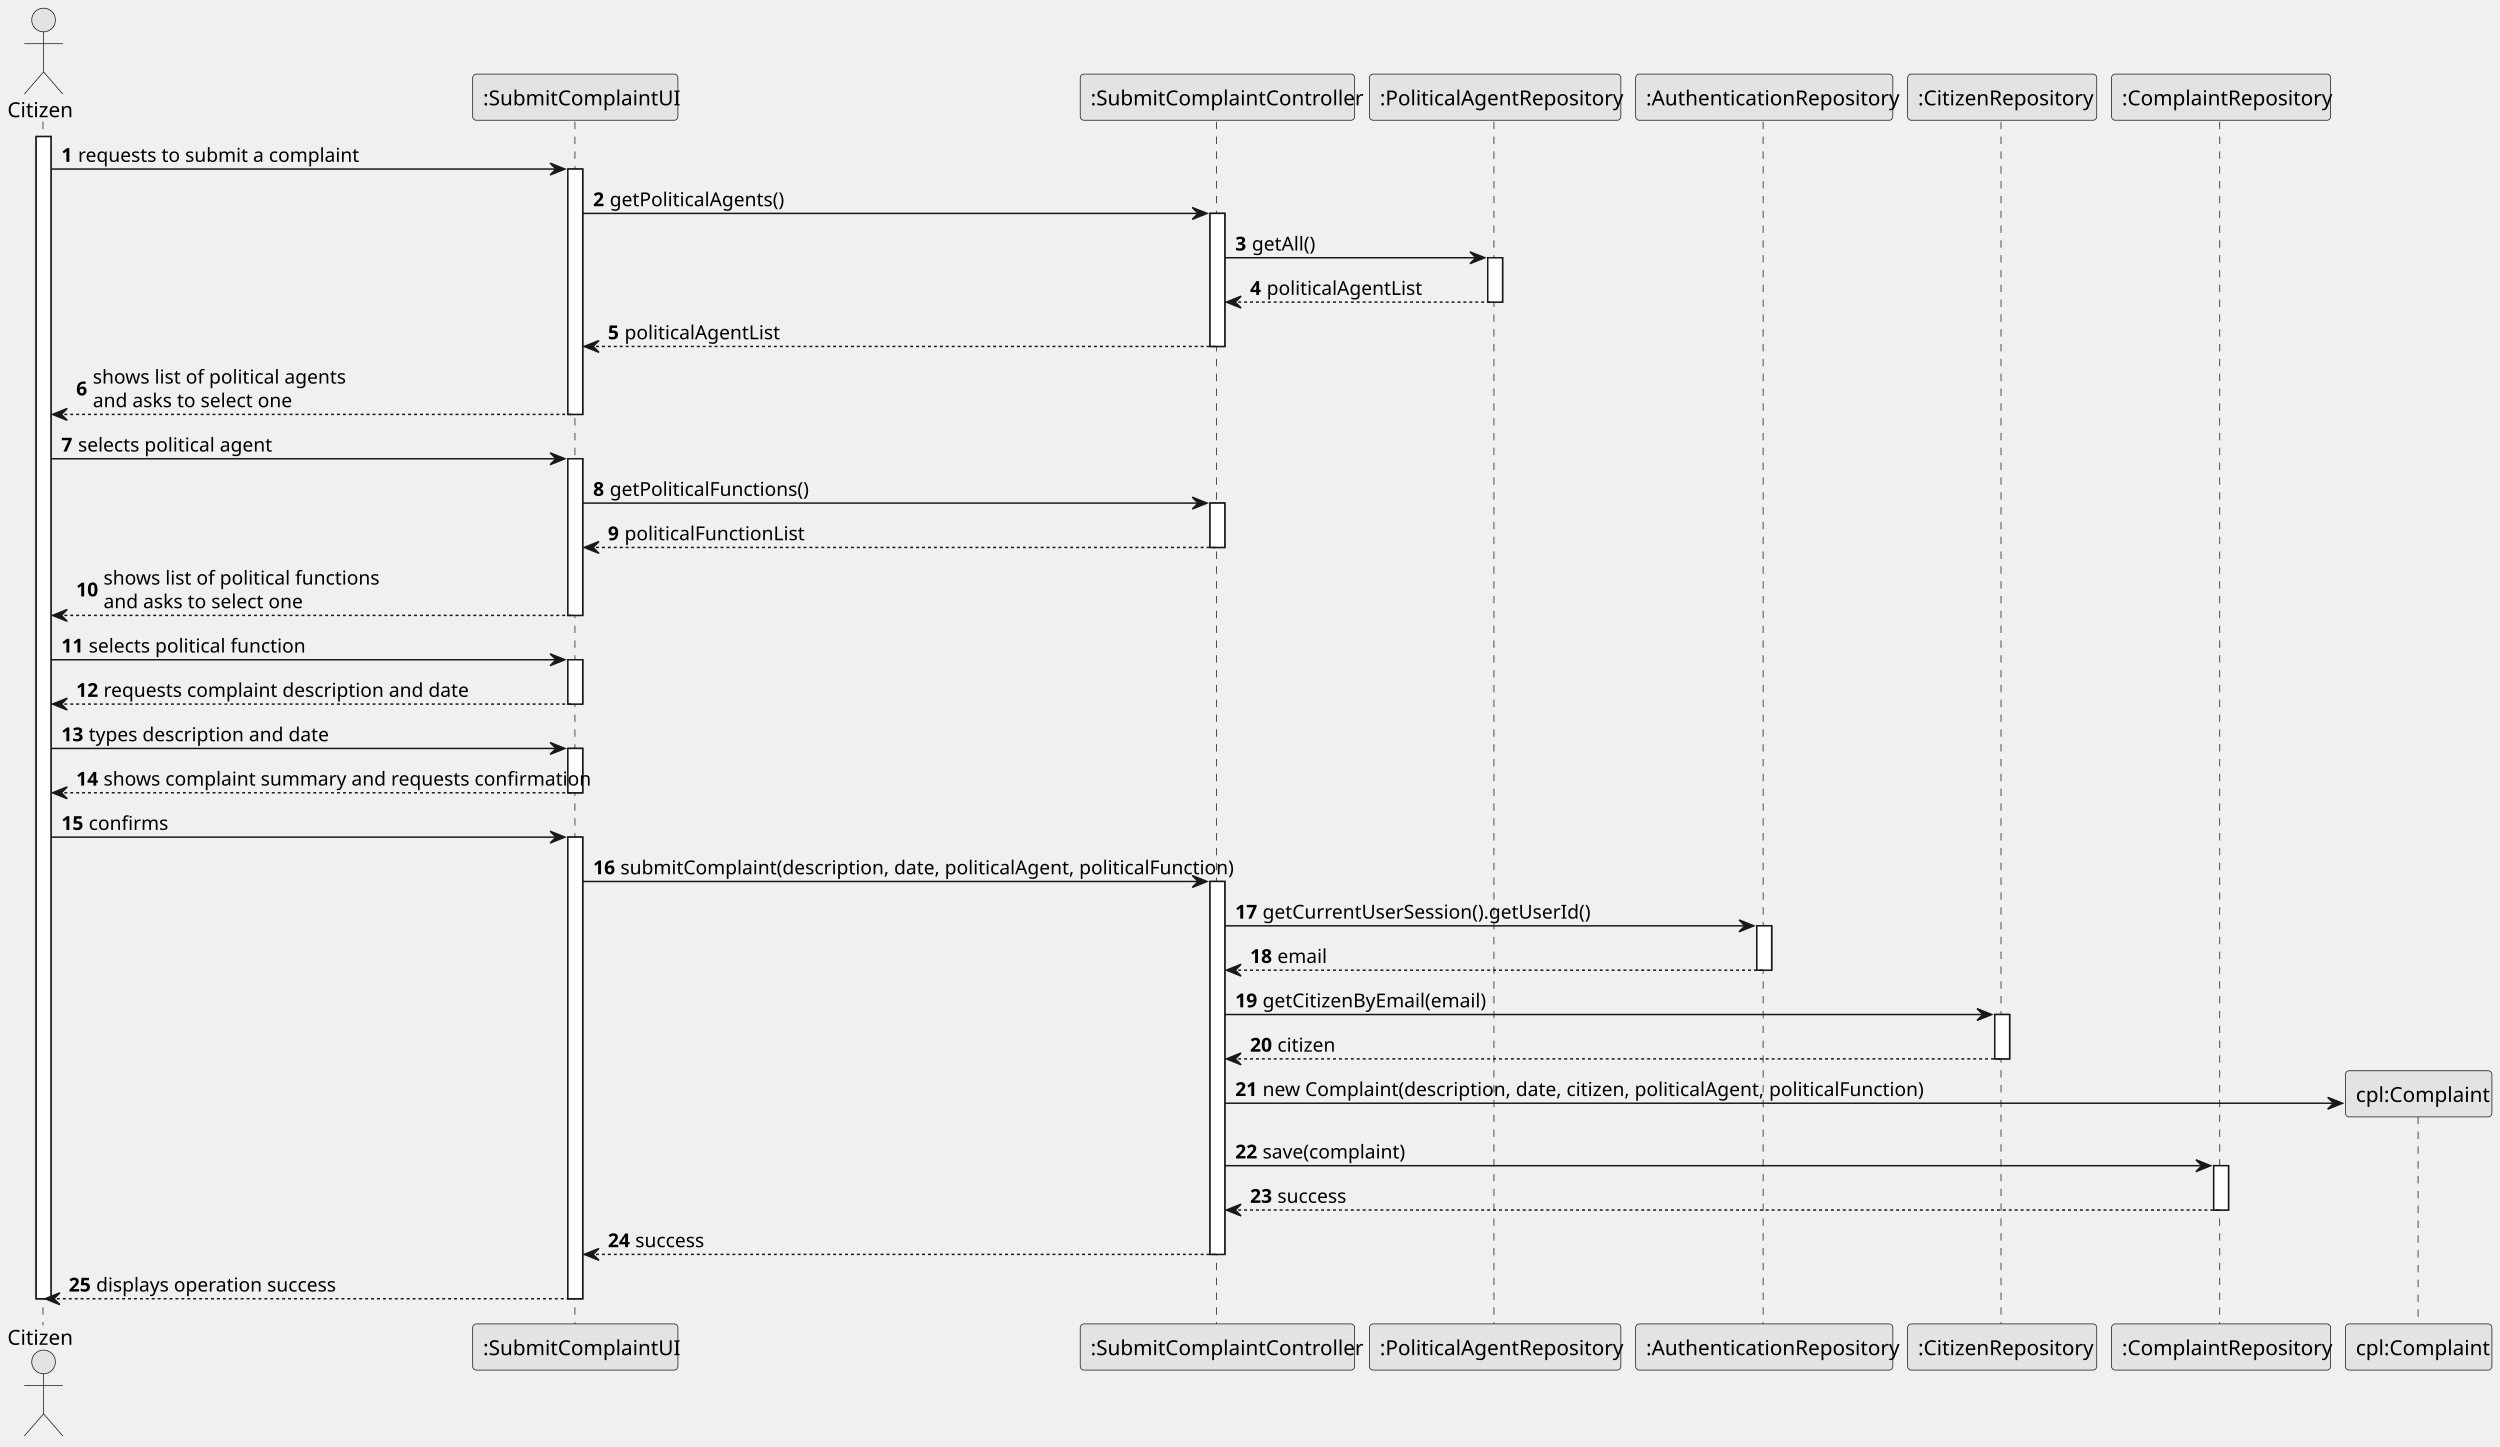
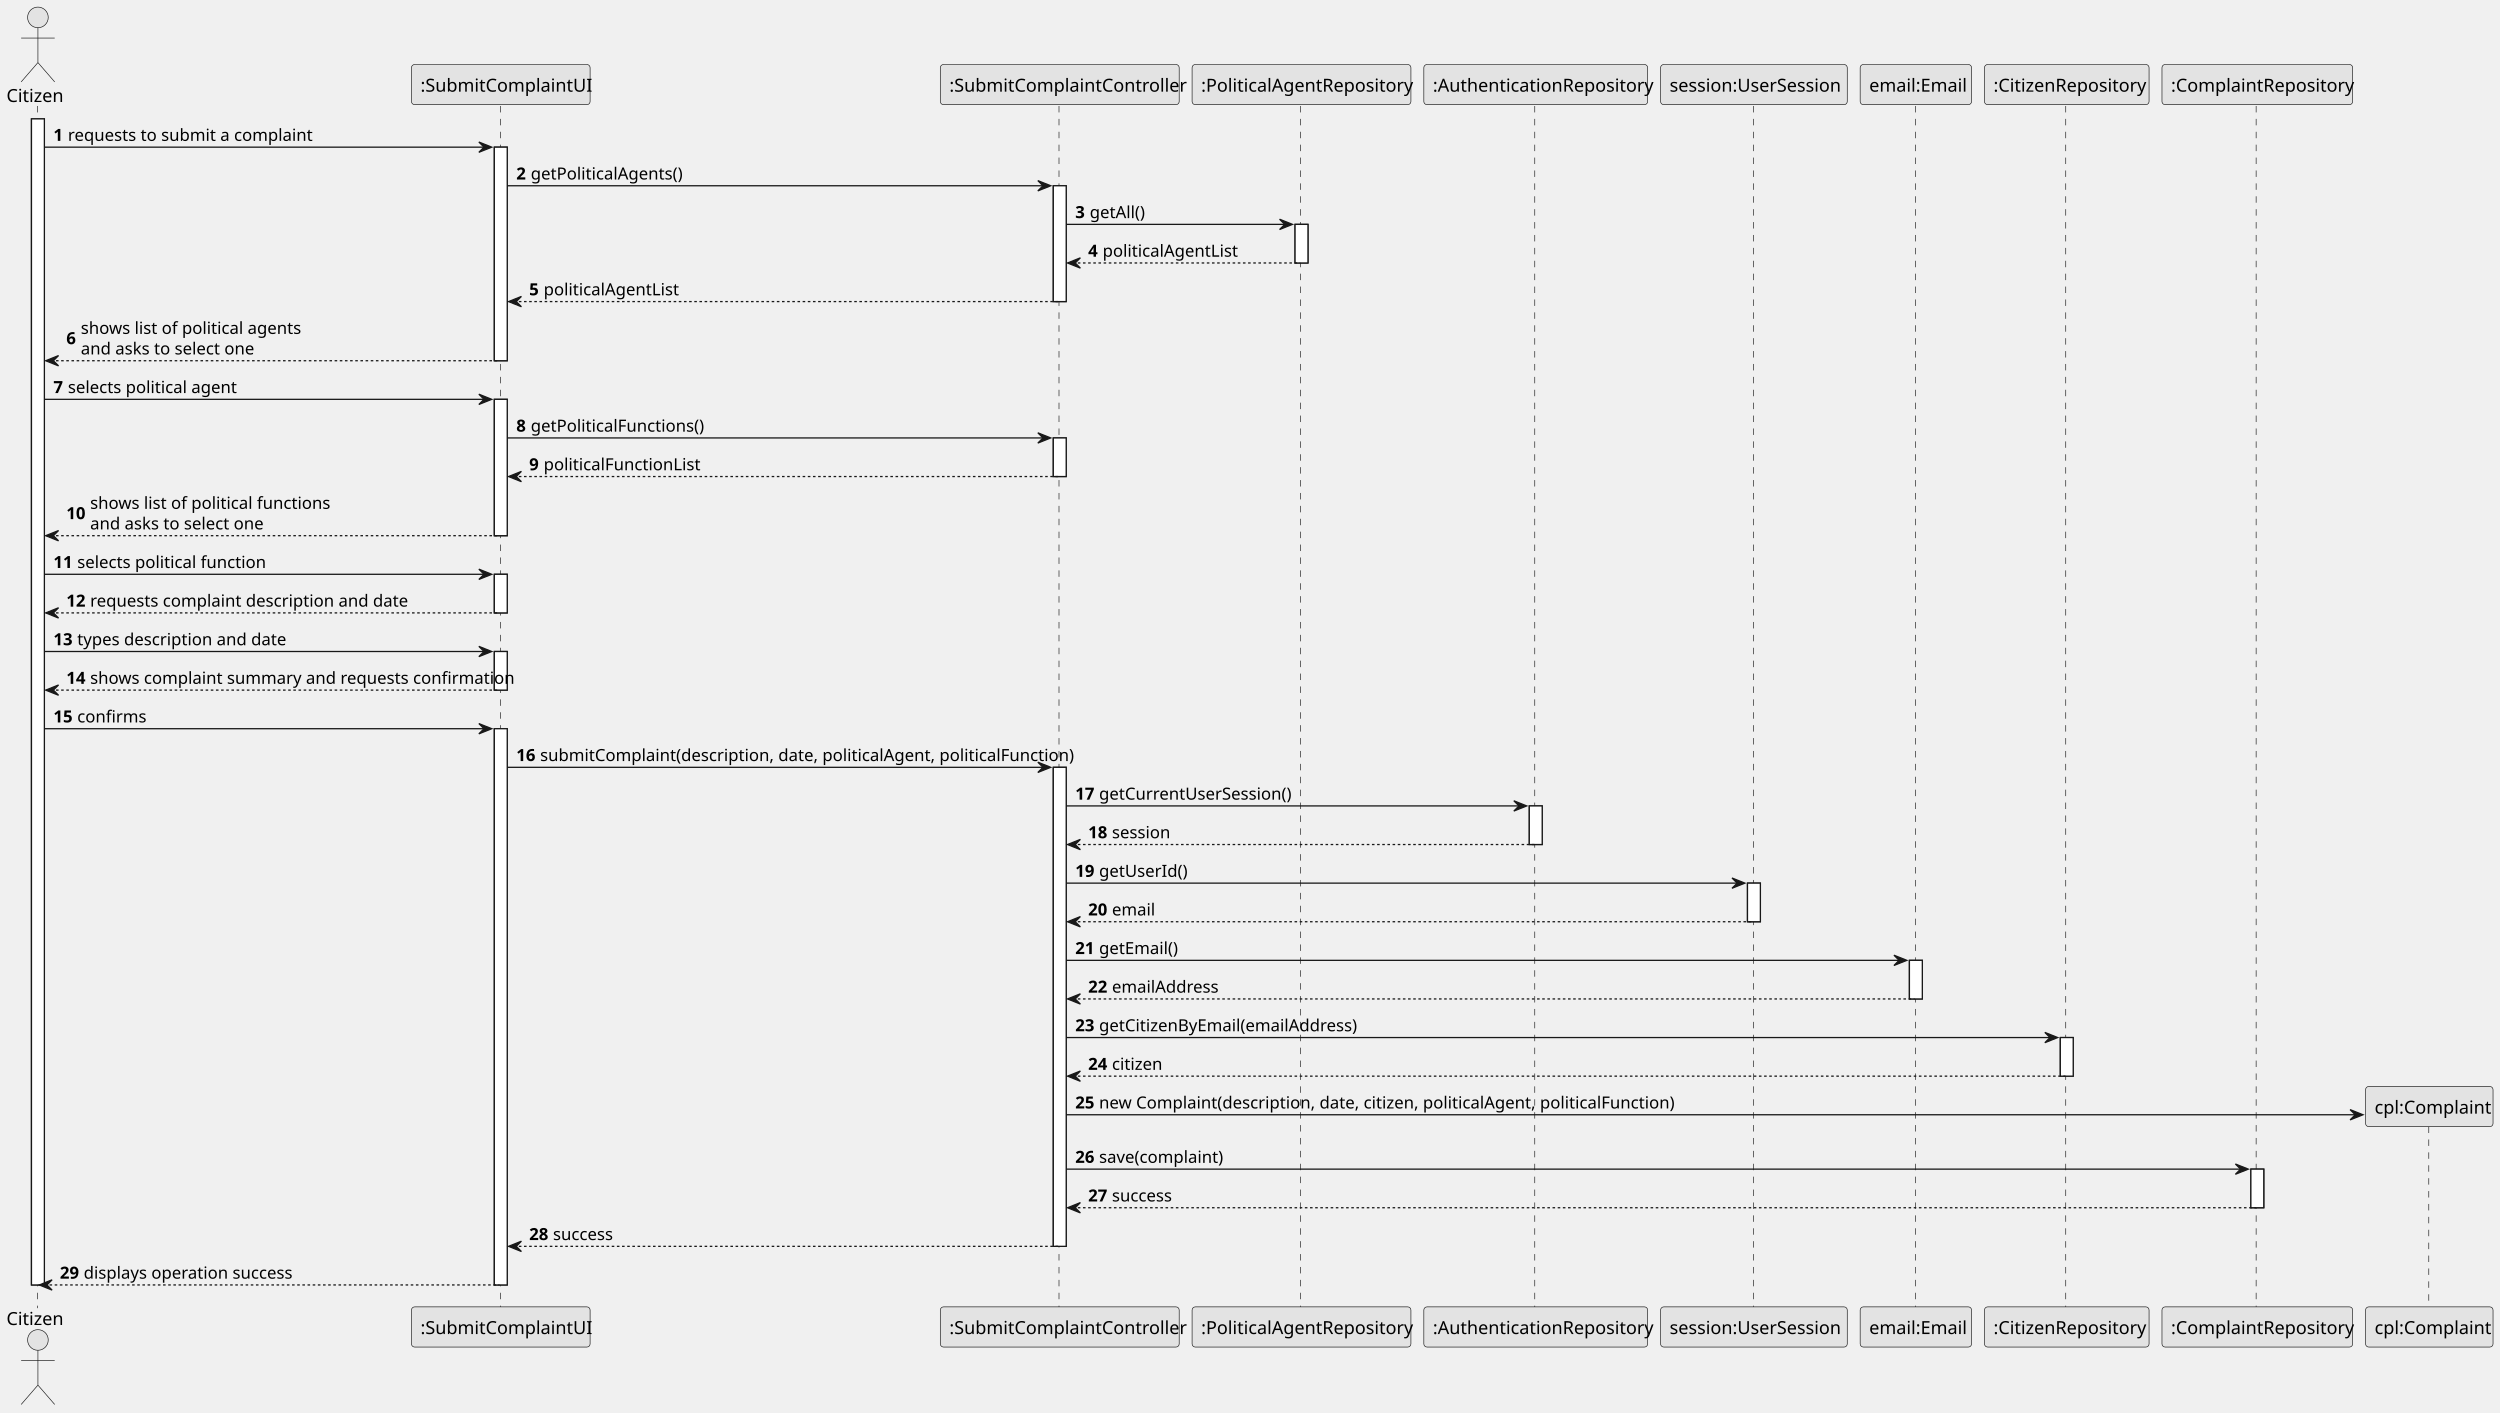
- <svg xmlns="http://www.w3.org/2000/svg" contentStyleType="text/css" data-diagram-type="SEQUENCE" height="976px" preserveAspectRatio="none" style="width:1687px;height:976px;background:#FFFFFF;" version="1.1" viewBox="0 0 1687 976" width="1687px" zoomAndPan="magnify">
+ <svg xmlns="http://www.w3.org/2000/svg" contentStyleType="text/css" data-diagram-type="SEQUENCE" height="1095px" preserveAspectRatio="none" style="width:1938px;height:1095px;background:#FFFFFF;" version="1.1" viewBox="0 0 1938 1095" width="1938px" zoomAndPan="magnify">
  <defs />
  <g>
    <g>
-       <rect fill="#FFFFFF" height="784.234" style="stroke:#181818;stroke-width:1;" width="10" x="24.396" y="92.151" />
+       <rect fill="#FFFFFF" height="903.939" style="stroke:#181818;stroke-width:1;" width="10" x="24.396" y="92.151" />
    </g>
    <g>
      <rect fill="#FFFFFF" height="165.558" style="stroke:#181818;stroke-width:1;" width="10" x="383.207" y="114.078" />
    </g>
    <g>
      <rect fill="#FFFFFF" height="105.705" style="stroke:#181818;stroke-width:1;" width="10" x="383.207" y="309.562" />
    </g>
    <g>
      <rect fill="#FFFFFF" height="29.926" style="stroke:#181818;stroke-width:1;" width="10" x="383.207" y="445.193" />
    </g>
    <g>
      <rect fill="#FFFFFF" height="29.926" style="stroke:#181818;stroke-width:1;" width="10" x="383.207" y="505.045" />
    </g>
    <g>
-       <rect fill="#FFFFFF" height="311.488" style="stroke:#181818;stroke-width:1;" width="10" x="383.207" y="564.898" />
+       <rect fill="#FFFFFF" height="431.193" style="stroke:#181818;stroke-width:1;" width="10" x="383.207" y="564.898" />
    </g>
    <g>
      <rect fill="#FFFFFF" height="89.779" style="stroke:#181818;stroke-width:1;" width="10" x="816.522" y="144.004" />
    </g>
    <g>
      <rect fill="#FFFFFF" height="29.926" style="stroke:#181818;stroke-width:1;" width="10" x="816.522" y="339.488" />
    </g>
    <g>
-       <rect fill="#FFFFFF" height="251.635" style="stroke:#181818;stroke-width:1;" width="10" x="816.522" y="594.824" />
+       <rect fill="#FFFFFF" height="371.34" style="stroke:#181818;stroke-width:1;" width="10" x="816.522" y="594.824" />
    </g>
    <g>
      <rect fill="#FFFFFF" height="29.926" style="stroke:#181818;stroke-width:1;" width="10" x="1003.928" y="173.93" />
    </g>
    <g>
      <rect fill="#FFFFFF" height="29.926" style="stroke:#181818;stroke-width:1;" width="10" x="1185.514" y="624.75" />
    </g>
    <g>
-       <rect fill="#FFFFFF" height="29.926" style="stroke:#181818;stroke-width:1;" width="10" x="1346.082" y="684.603" />
-     </g>
-     <g>
-       <rect fill="#FFFFFF" height="29.926" style="stroke:#181818;stroke-width:1;" width="10" x="1493.799" y="786.607" />
+       <rect fill="#FFFFFF" height="29.926" style="stroke:#181818;stroke-width:1;" width="10" x="1354.644" y="684.603" />
+     </g>
+     <g>
+       <rect fill="#FFFFFF" height="29.926" style="stroke:#181818;stroke-width:1;" width="10" x="1480.182" y="744.456" />
+     </g>
+     <g>
+       <rect fill="#FFFFFF" height="29.926" style="stroke:#181818;stroke-width:1;" width="10" x="1597.157" y="804.308" />
+     </g>
+     <g>
+       <rect fill="#FFFFFF" height="29.926" style="stroke:#181818;stroke-width:1;" width="10" x="1744.874" y="906.312" />
    </g>
    <g class="participant-lifeline" data-entity-uid="part1" data-qualified-name="C" id="part1-lifeline">
      <g>
-         <rect fill="#000000" fill-opacity="0" height="812.234" width="8" x="25.396" y="82.151" />
-         <line style="stroke:#181818;stroke-width:0.5;stroke-dasharray:5,5;" x1="29" x2="29" y1="82.151" y2="894.386" />
+         <rect fill="#000000" fill-opacity="0" height="931.939" width="8" x="25.396" y="82.151" />
+         <line style="stroke:#181818;stroke-width:0.5;stroke-dasharray:5,5;" x1="29" x2="29" y1="82.151" y2="1014.091" />
      </g>
    </g>
    <g class="participant-lifeline" data-entity-uid="part2" data-qualified-name="UI" id="part2-lifeline">
      <g>
-         <rect fill="#000000" fill-opacity="0" height="812.234" width="8" x="384.207" y="82.151" />
-         <line style="stroke:#181818;stroke-width:0.5;stroke-dasharray:5,5;" x1="387.962" x2="387.962" y1="82.151" y2="894.386" />
+         <rect fill="#000000" fill-opacity="0" height="931.939" width="8" x="384.207" y="82.151" />
+         <line style="stroke:#181818;stroke-width:0.5;stroke-dasharray:5,5;" x1="387.962" x2="387.962" y1="82.151" y2="1014.091" />
      </g>
    </g>
    <g class="participant-lifeline" data-entity-uid="part3" data-qualified-name="CTRL" id="part3-lifeline">
      <g>
-         <rect fill="#000000" fill-opacity="0" height="812.234" width="8" x="817.522" y="82.151" />
-         <line style="stroke:#181818;stroke-width:0.5;stroke-dasharray:5,5;" x1="820.933" x2="820.933" y1="82.151" y2="894.386" />
+         <rect fill="#000000" fill-opacity="0" height="931.939" width="8" x="817.522" y="82.151" />
+         <line style="stroke:#181818;stroke-width:0.5;stroke-dasharray:5,5;" x1="820.933" x2="820.933" y1="82.151" y2="1014.091" />
      </g>
    </g>
    <g class="participant-lifeline" data-entity-uid="part4" data-qualified-name="PAR" id="part4-lifeline">
      <g>
-         <rect fill="#000000" fill-opacity="0" height="812.234" width="8" x="1004.928" y="82.151" />
-         <line style="stroke:#181818;stroke-width:0.5;stroke-dasharray:5,5;" x1="1008.111" x2="1008.111" y1="82.151" y2="894.386" />
+         <rect fill="#000000" fill-opacity="0" height="931.939" width="8" x="1004.928" y="82.151" />
+         <line style="stroke:#181818;stroke-width:0.5;stroke-dasharray:5,5;" x1="1008.111" x2="1008.111" y1="82.151" y2="1014.091" />
      </g>
    </g>
    <g class="participant-lifeline" data-entity-uid="part5" data-qualified-name="AR" id="part5-lifeline">
      <g>
-         <rect fill="#000000" fill-opacity="0" height="812.234" width="8" x="1186.514" y="82.151" />
-         <line style="stroke:#181818;stroke-width:0.5;stroke-dasharray:5,5;" x1="1189.745" x2="1189.745" y1="82.151" y2="894.386" />
-       </g>
-     </g>
-     <g class="participant-lifeline" data-entity-uid="part6" data-qualified-name="CitR" id="part6-lifeline">
-       <g>
-         <rect fill="#000000" fill-opacity="0" height="812.234" width="8" x="1347.082" y="82.151" />
-         <line style="stroke:#181818;stroke-width:0.5;stroke-dasharray:5,5;" x1="1350.282" x2="1350.282" y1="82.151" y2="894.386" />
-       </g>
-     </g>
-     <g class="participant-lifeline" data-entity-uid="part7" data-qualified-name="CR" id="part7-lifeline">
-       <g>
-         <rect fill="#000000" fill-opacity="0" height="812.234" width="8" x="1494.799" y="82.151" />
-         <line style="stroke:#181818;stroke-width:0.5;stroke-dasharray:5,5;" x1="1497.882" x2="1497.882" y1="82.151" y2="894.386" />
-       </g>
-     </g>
-     <g class="participant-lifeline" data-entity-uid="part8" data-qualified-name="CPL" id="part8-lifeline">
-       <g>
-         <rect fill="#000000" fill-opacity="0" height="140.781" width="8" x="1628.123" y="753.605" />
-         <line style="stroke:#181818;stroke-width:0.5;stroke-dasharray:5,5;" x1="1631.716" x2="1631.716" y1="753.605" y2="894.386" />
+         <rect fill="#000000" fill-opacity="0" height="931.939" width="8" x="1186.514" y="82.151" />
+         <line style="stroke:#181818;stroke-width:0.5;stroke-dasharray:5,5;" x1="1189.745" x2="1189.745" y1="82.151" y2="1014.091" />
+       </g>
+     </g>
+     <g class="participant-lifeline" data-entity-uid="part6" data-qualified-name="SESS" id="part6-lifeline">
+       <g>
+         <rect fill="#000000" fill-opacity="0" height="931.939" width="8" x="1355.644" y="82.151" />
+         <line style="stroke:#181818;stroke-width:0.5;stroke-dasharray:5,5;" x1="1359.282" x2="1359.282" y1="82.151" y2="1014.091" />
+       </g>
+     </g>
+     <g class="participant-lifeline" data-entity-uid="part7" data-qualified-name="EML" id="part7-lifeline">
+       <g>
+         <rect fill="#000000" fill-opacity="0" height="931.939" width="8" x="1481.182" y="82.151" />
+         <line style="stroke:#181818;stroke-width:0.5;stroke-dasharray:5,5;" x1="1485.006" x2="1485.006" y1="82.151" y2="1014.091" />
+       </g>
+     </g>
+     <g class="participant-lifeline" data-entity-uid="part8" data-qualified-name="CitR" id="part8-lifeline">
+       <g>
+         <rect fill="#000000" fill-opacity="0" height="931.939" width="8" x="1598.157" y="82.151" />
+         <line style="stroke:#181818;stroke-width:0.5;stroke-dasharray:5,5;" x1="1601.357" x2="1601.357" y1="82.151" y2="1014.091" />
+       </g>
+     </g>
+     <g class="participant-lifeline" data-entity-uid="part9" data-qualified-name="CR" id="part9-lifeline">
+       <g>
+         <rect fill="#000000" fill-opacity="0" height="931.939" width="8" x="1745.874" y="82.151" />
+         <line style="stroke:#181818;stroke-width:0.5;stroke-dasharray:5,5;" x1="1748.957" x2="1748.957" y1="82.151" y2="1014.091" />
+       </g>
+     </g>
+     <g class="participant-lifeline" data-entity-uid="part10" data-qualified-name="CPL" id="part10-lifeline">
+       <g>
+         <rect fill="#000000" fill-opacity="0" height="140.781" width="8" x="1879.198" y="873.31" />
+         <line style="stroke:#181818;stroke-width:0.5;stroke-dasharray:5,5;" x1="1882.791" x2="1882.791" y1="873.31" y2="1014.091" />
      </g>
    </g>
    <g class="participant participant-head" data-entity-uid="part1" data-qualified-name="C" id="part1-head">
      <text fill="#000000" font-family="sans-serif" font-size="14" lengthAdjust="spacing" textLength="42.793" x="5" y="79.075">Citizen</text>
      <ellipse cx="29.396" cy="13.5" fill="#E3E3E3" rx="8" ry="8" style="stroke:#181818;stroke-width:0.5;" />
      <path d="M29.396,21.5 L29.396,48.5 M16.396,29.5 L42.397,29.5 M29.396,48.5 L16.396,63.5 M29.396,48.5 L42.397,63.5" fill="none" style="stroke:#181818;stroke-width:0.5;" />
    </g>
    <g class="participant participant-tail" data-entity-uid="part1" data-qualified-name="C" id="part1-tail">
-       <text fill="#000000" font-family="sans-serif" font-size="14" lengthAdjust="spacing" textLength="42.793" x="5" y="907.461">Citizen</text>
-       <ellipse cx="29.396" cy="919.037" fill="#E3E3E3" rx="8" ry="8" style="stroke:#181818;stroke-width:0.5;" />
-       <path d="M29.396,927.037 L29.396,954.037 M16.396,935.037 L42.397,935.037 M29.396,954.037 L16.396,969.037 M29.396,954.037 L42.397,969.037" fill="none" style="stroke:#181818;stroke-width:0.5;" />
+       <text fill="#000000" font-family="sans-serif" font-size="14" lengthAdjust="spacing" textLength="42.793" x="5" y="1027.166">Citizen</text>
+       <ellipse cx="29.396" cy="1038.742" fill="#E3E3E3" rx="8" ry="8" style="stroke:#181818;stroke-width:0.5;" />
+       <path d="M29.396,1046.742 L29.396,1073.742 M16.396,1054.742 L42.397,1054.742 M29.396,1073.742 L16.396,1088.742 M29.396,1073.742 L42.397,1088.742" fill="none" style="stroke:#181818;stroke-width:0.5;" />
    </g>
    <g class="participant participant-head" data-entity-uid="part2" data-qualified-name="UI" id="part2-head">
      <rect fill="#E3E3E3" height="31.151" rx="2.5" ry="2.5" style="stroke:#181818;stroke-width:0.5;" width="138.489" x="318.962" y="50" />
      <text fill="#000000" font-family="sans-serif" font-size="14" lengthAdjust="spacing" textLength="124.489" x="325.962" y="71.075">:SubmitComplaintUI</text>
    </g>
    <g class="participant participant-tail" data-entity-uid="part2" data-qualified-name="UI" id="part2-tail">
-       <rect fill="#E3E3E3" height="31.151" rx="2.5" ry="2.5" style="stroke:#181818;stroke-width:0.5;" width="138.489" x="318.962" y="893.386" />
-       <text fill="#000000" font-family="sans-serif" font-size="14" lengthAdjust="spacing" textLength="124.489" x="325.962" y="914.461">:SubmitComplaintUI</text>
+       <rect fill="#E3E3E3" height="31.151" rx="2.5" ry="2.5" style="stroke:#181818;stroke-width:0.5;" width="138.489" x="318.962" y="1013.091" />
+       <text fill="#000000" font-family="sans-serif" font-size="14" lengthAdjust="spacing" textLength="124.489" x="325.962" y="1034.166">:SubmitComplaintUI</text>
    </g>
    <g class="participant participant-head" data-entity-uid="part3" data-qualified-name="CTRL" id="part3-head">
      <rect fill="#E3E3E3" height="31.151" rx="2.5" ry="2.5" style="stroke:#181818;stroke-width:0.5;" width="185.179" x="728.933" y="50" />
      <text fill="#000000" font-family="sans-serif" font-size="14" lengthAdjust="spacing" textLength="171.179" x="735.933" y="71.075">:SubmitComplaintController</text>
    </g>
    <g class="participant participant-tail" data-entity-uid="part3" data-qualified-name="CTRL" id="part3-tail">
-       <rect fill="#E3E3E3" height="31.151" rx="2.5" ry="2.5" style="stroke:#181818;stroke-width:0.5;" width="185.179" x="728.933" y="893.386" />
-       <text fill="#000000" font-family="sans-serif" font-size="14" lengthAdjust="spacing" textLength="171.179" x="735.933" y="914.461">:SubmitComplaintController</text>
+       <rect fill="#E3E3E3" height="31.151" rx="2.5" ry="2.5" style="stroke:#181818;stroke-width:0.5;" width="185.179" x="728.933" y="1013.091" />
+       <text fill="#000000" font-family="sans-serif" font-size="14" lengthAdjust="spacing" textLength="171.179" x="735.933" y="1034.166">:SubmitComplaintController</text>
    </g>
    <g class="participant participant-head" data-entity-uid="part4" data-qualified-name="PAR" id="part4-head">
      <rect fill="#E3E3E3" height="31.151" rx="2.5" ry="2.5" style="stroke:#181818;stroke-width:0.5;" width="169.634" x="924.111" y="50" />
      <text fill="#000000" font-family="sans-serif" font-size="14" lengthAdjust="spacing" textLength="155.634" x="931.111" y="71.075">:PoliticalAgentRepository</text>
    </g>
    <g class="participant participant-tail" data-entity-uid="part4" data-qualified-name="PAR" id="part4-tail">
-       <rect fill="#E3E3E3" height="31.151" rx="2.5" ry="2.5" style="stroke:#181818;stroke-width:0.5;" width="169.634" x="924.111" y="893.386" />
-       <text fill="#000000" font-family="sans-serif" font-size="14" lengthAdjust="spacing" textLength="155.634" x="931.111" y="914.461">:PoliticalAgentRepository</text>
+       <rect fill="#E3E3E3" height="31.151" rx="2.5" ry="2.5" style="stroke:#181818;stroke-width:0.5;" width="169.634" x="924.111" y="1013.091" />
+       <text fill="#000000" font-family="sans-serif" font-size="14" lengthAdjust="spacing" textLength="155.634" x="931.111" y="1034.166">:PoliticalAgentRepository</text>
    </g>
    <g class="participant participant-head" data-entity-uid="part5" data-qualified-name="AR" id="part5-head">
      <rect fill="#E3E3E3" height="31.151" rx="2.5" ry="2.5" style="stroke:#181818;stroke-width:0.5;" width="173.537" x="1103.745" y="50" />
      <text fill="#000000" font-family="sans-serif" font-size="14" lengthAdjust="spacing" textLength="159.537" x="1110.745" y="71.075">:AuthenticationRepository</text>
    </g>
    <g class="participant participant-tail" data-entity-uid="part5" data-qualified-name="AR" id="part5-tail">
-       <rect fill="#E3E3E3" height="31.151" rx="2.5" ry="2.5" style="stroke:#181818;stroke-width:0.5;" width="173.537" x="1103.745" y="893.386" />
-       <text fill="#000000" font-family="sans-serif" font-size="14" lengthAdjust="spacing" textLength="159.537" x="1110.745" y="914.461">:AuthenticationRepository</text>
-     </g>
-     <g class="participant participant-head" data-entity-uid="part6" data-qualified-name="CitR" id="part6-head">
-       <rect fill="#E3E3E3" height="31.151" rx="2.5" ry="2.5" style="stroke:#181818;stroke-width:0.5;" width="127.6" x="1287.282" y="50" />
-       <text fill="#000000" font-family="sans-serif" font-size="14" lengthAdjust="spacing" textLength="113.6" x="1294.282" y="71.075">:CitizenRepository</text>
-     </g>
-     <g class="participant participant-tail" data-entity-uid="part6" data-qualified-name="CitR" id="part6-tail">
-       <rect fill="#E3E3E3" height="31.151" rx="2.5" ry="2.5" style="stroke:#181818;stroke-width:0.5;" width="127.6" x="1287.282" y="893.386" />
-       <text fill="#000000" font-family="sans-serif" font-size="14" lengthAdjust="spacing" textLength="113.6" x="1294.282" y="914.461">:CitizenRepository</text>
-     </g>
-     <g class="participant participant-head" data-entity-uid="part7" data-qualified-name="CR" id="part7-head">
-       <rect fill="#E3E3E3" height="31.151" rx="2.5" ry="2.5" style="stroke:#181818;stroke-width:0.5;" width="147.834" x="1424.882" y="50" />
-       <text fill="#000000" font-family="sans-serif" font-size="14" lengthAdjust="spacing" textLength="133.834" x="1431.882" y="71.075">:ComplaintRepository</text>
-     </g>
-     <g class="participant participant-tail" data-entity-uid="part7" data-qualified-name="CR" id="part7-tail">
-       <rect fill="#E3E3E3" height="31.151" rx="2.5" ry="2.5" style="stroke:#181818;stroke-width:0.5;" width="147.834" x="1424.882" y="893.386" />
-       <text fill="#000000" font-family="sans-serif" font-size="14" lengthAdjust="spacing" textLength="133.834" x="1431.882" y="914.461">:ComplaintRepository</text>
-     </g>
-     <g class="participant participant-tail" data-entity-uid="part8" data-qualified-name="CPL" id="part8-tail">
-       <rect fill="#E3E3E3" height="31.151" rx="2.5" ry="2.5" style="stroke:#181818;stroke-width:0.5;" width="98.814" x="1582.716" y="893.386" />
-       <text fill="#000000" font-family="sans-serif" font-size="14" lengthAdjust="spacing" textLength="84.814" x="1589.716" y="914.461">cpl:Complaint</text>
-     </g>
-     <g>
-       <rect fill="#FFFFFF" height="784.234" style="stroke:#181818;stroke-width:1;" width="10" x="24.396" y="92.151" />
+       <rect fill="#E3E3E3" height="31.151" rx="2.5" ry="2.5" style="stroke:#181818;stroke-width:0.5;" width="173.537" x="1103.745" y="1013.091" />
+       <text fill="#000000" font-family="sans-serif" font-size="14" lengthAdjust="spacing" textLength="159.537" x="1110.745" y="1034.166">:AuthenticationRepository</text>
+     </g>
+     <g class="participant participant-head" data-entity-uid="part6" data-qualified-name="SESS" id="part6-head">
+       <rect fill="#E3E3E3" height="31.151" rx="2.5" ry="2.5" style="stroke:#181818;stroke-width:0.5;" width="144.724" x="1287.282" y="50" />
+       <text fill="#000000" font-family="sans-serif" font-size="14" lengthAdjust="spacing" textLength="130.724" x="1294.282" y="71.075">session:UserSession</text>
+     </g>
+     <g class="participant participant-tail" data-entity-uid="part6" data-qualified-name="SESS" id="part6-tail">
+       <rect fill="#E3E3E3" height="31.151" rx="2.5" ry="2.5" style="stroke:#181818;stroke-width:0.5;" width="144.724" x="1287.282" y="1013.091" />
+       <text fill="#000000" font-family="sans-serif" font-size="14" lengthAdjust="spacing" textLength="130.724" x="1294.282" y="1034.166">session:UserSession</text>
+     </g>
+     <g class="participant participant-head" data-entity-uid="part7" data-qualified-name="EML" id="part7-head">
+       <rect fill="#E3E3E3" height="31.151" rx="2.5" ry="2.5" style="stroke:#181818;stroke-width:0.5;" width="86.352" x="1442.006" y="50" />
+       <text fill="#000000" font-family="sans-serif" font-size="14" lengthAdjust="spacing" textLength="72.352" x="1449.006" y="71.075">email:Email</text>
+     </g>
+     <g class="participant participant-tail" data-entity-uid="part7" data-qualified-name="EML" id="part7-tail">
+       <rect fill="#E3E3E3" height="31.151" rx="2.5" ry="2.5" style="stroke:#181818;stroke-width:0.5;" width="86.352" x="1442.006" y="1013.091" />
+       <text fill="#000000" font-family="sans-serif" font-size="14" lengthAdjust="spacing" textLength="72.352" x="1449.006" y="1034.166">email:Email</text>
+     </g>
+     <g class="participant participant-head" data-entity-uid="part8" data-qualified-name="CitR" id="part8-head">
+       <rect fill="#E3E3E3" height="31.151" rx="2.5" ry="2.5" style="stroke:#181818;stroke-width:0.5;" width="127.6" x="1538.357" y="50" />
+       <text fill="#000000" font-family="sans-serif" font-size="14" lengthAdjust="spacing" textLength="113.6" x="1545.357" y="71.075">:CitizenRepository</text>
+     </g>
+     <g class="participant participant-tail" data-entity-uid="part8" data-qualified-name="CitR" id="part8-tail">
+       <rect fill="#E3E3E3" height="31.151" rx="2.5" ry="2.5" style="stroke:#181818;stroke-width:0.5;" width="127.6" x="1538.357" y="1013.091" />
+       <text fill="#000000" font-family="sans-serif" font-size="14" lengthAdjust="spacing" textLength="113.6" x="1545.357" y="1034.166">:CitizenRepository</text>
+     </g>
+     <g class="participant participant-head" data-entity-uid="part9" data-qualified-name="CR" id="part9-head">
+       <rect fill="#E3E3E3" height="31.151" rx="2.5" ry="2.5" style="stroke:#181818;stroke-width:0.5;" width="147.834" x="1675.957" y="50" />
+       <text fill="#000000" font-family="sans-serif" font-size="14" lengthAdjust="spacing" textLength="133.834" x="1682.957" y="71.075">:ComplaintRepository</text>
+     </g>
+     <g class="participant participant-tail" data-entity-uid="part9" data-qualified-name="CR" id="part9-tail">
+       <rect fill="#E3E3E3" height="31.151" rx="2.5" ry="2.5" style="stroke:#181818;stroke-width:0.5;" width="147.834" x="1675.957" y="1013.091" />
+       <text fill="#000000" font-family="sans-serif" font-size="14" lengthAdjust="spacing" textLength="133.834" x="1682.957" y="1034.166">:ComplaintRepository</text>
+     </g>
+     <g class="participant participant-tail" data-entity-uid="part10" data-qualified-name="CPL" id="part10-tail">
+       <rect fill="#E3E3E3" height="31.151" rx="2.5" ry="2.5" style="stroke:#181818;stroke-width:0.5;" width="98.814" x="1833.791" y="1013.091" />
+       <text fill="#000000" font-family="sans-serif" font-size="14" lengthAdjust="spacing" textLength="84.814" x="1840.791" y="1034.166">cpl:Complaint</text>
+     </g>
+     <g>
+       <rect fill="#FFFFFF" height="903.939" style="stroke:#181818;stroke-width:1;" width="10" x="24.396" y="92.151" />
    </g>
    <g>
      <rect fill="#FFFFFF" height="165.558" style="stroke:#181818;stroke-width:1;" width="10" x="383.207" y="114.078" />
    </g>
    <g>
      <rect fill="#FFFFFF" height="105.705" style="stroke:#181818;stroke-width:1;" width="10" x="383.207" y="309.562" />
    </g>
    <g>
      <rect fill="#FFFFFF" height="29.926" style="stroke:#181818;stroke-width:1;" width="10" x="383.207" y="445.193" />
    </g>
    <g>
      <rect fill="#FFFFFF" height="29.926" style="stroke:#181818;stroke-width:1;" width="10" x="383.207" y="505.045" />
    </g>
    <g>
-       <rect fill="#FFFFFF" height="311.488" style="stroke:#181818;stroke-width:1;" width="10" x="383.207" y="564.898" />
+       <rect fill="#FFFFFF" height="431.193" style="stroke:#181818;stroke-width:1;" width="10" x="383.207" y="564.898" />
    </g>
    <g>
      <rect fill="#FFFFFF" height="89.779" style="stroke:#181818;stroke-width:1;" width="10" x="816.522" y="144.004" />
    </g>
    <g>
      <rect fill="#FFFFFF" height="29.926" style="stroke:#181818;stroke-width:1;" width="10" x="816.522" y="339.488" />
    </g>
    <g>
-       <rect fill="#FFFFFF" height="251.635" style="stroke:#181818;stroke-width:1;" width="10" x="816.522" y="594.824" />
+       <rect fill="#FFFFFF" height="371.34" style="stroke:#181818;stroke-width:1;" width="10" x="816.522" y="594.824" />
    </g>
    <g>
      <rect fill="#FFFFFF" height="29.926" style="stroke:#181818;stroke-width:1;" width="10" x="1003.928" y="173.93" />
    </g>
    <g>
      <rect fill="#FFFFFF" height="29.926" style="stroke:#181818;stroke-width:1;" width="10" x="1185.514" y="624.75" />
    </g>
    <g>
-       <rect fill="#FFFFFF" height="29.926" style="stroke:#181818;stroke-width:1;" width="10" x="1346.082" y="684.603" />
-     </g>
-     <g>
-       <rect fill="#FFFFFF" height="29.926" style="stroke:#181818;stroke-width:1;" width="10" x="1493.799" y="786.607" />
+       <rect fill="#FFFFFF" height="29.926" style="stroke:#181818;stroke-width:1;" width="10" x="1354.644" y="684.603" />
+     </g>
+     <g>
+       <rect fill="#FFFFFF" height="29.926" style="stroke:#181818;stroke-width:1;" width="10" x="1480.182" y="744.456" />
+     </g>
+     <g>
+       <rect fill="#FFFFFF" height="29.926" style="stroke:#181818;stroke-width:1;" width="10" x="1597.157" y="804.308" />
+     </g>
+     <g>
+       <rect fill="#FFFFFF" height="29.926" style="stroke:#181818;stroke-width:1;" width="10" x="1744.874" y="906.312" />
    </g>
    <g class="message" data-entity-1="part1" data-entity-2="part2" id="msg1">
      <polygon fill="#181818" points="371.207,110.078,381.207,114.078,371.207,118.078,375.207,114.078" style="stroke:#181818;stroke-width:1;" />
      <line style="stroke:#181818;stroke-width:1;" x1="34.397" x2="377.207" y1="114.078" y2="114.078" />
      <text fill="#000000" font-family="sans-serif" font-size="13" font-weight="bold" lengthAdjust="spacing" textLength="7.23" x="41.397" y="109.221">1</text>
      <text fill="#000000" font-family="sans-serif" font-size="13" lengthAdjust="spacing" textLength="176.306" x="52.627" y="109.221">requests to submit a complaint</text>
    </g>
    <g class="message" data-entity-1="part2" data-entity-2="part3" id="msg2">
      <polygon fill="#181818" points="804.522,140.004,814.522,144.004,804.522,148.004,808.522,144.004" style="stroke:#181818;stroke-width:1;" />
      <line style="stroke:#181818;stroke-width:1;" x1="393.207" x2="810.522" y1="144.004" y2="144.004" />
      <text fill="#000000" font-family="sans-serif" font-size="13" font-weight="bold" lengthAdjust="spacing" textLength="7.23" x="400.207" y="139.148">2</text>
      <text fill="#000000" font-family="sans-serif" font-size="13" lengthAdjust="spacing" textLength="111.998" x="411.437" y="139.148">getPoliticalAgents()</text>
    </g>
    <g class="message" data-entity-1="part3" data-entity-2="part4" id="msg3">
      <polygon fill="#181818" points="991.928,169.93,1001.928,173.93,991.928,177.93,995.928,173.93" style="stroke:#181818;stroke-width:1;" />
      <line style="stroke:#181818;stroke-width:1;" x1="826.522" x2="997.928" y1="173.93" y2="173.93" />
      <text fill="#000000" font-family="sans-serif" font-size="13" font-weight="bold" lengthAdjust="spacing" textLength="7.23" x="833.522" y="169.074">3</text>
      <text fill="#000000" font-family="sans-serif" font-size="13" lengthAdjust="spacing" textLength="41.177" x="844.752" y="169.074">getAll()</text>
    </g>
    <g class="message" data-entity-1="part4" data-entity-2="part3" id="msg4">
      <polygon fill="#181818" points="837.522,199.856,827.522,203.856,837.522,207.856,833.522,203.856" style="stroke:#181818;stroke-width:1;" />
      <line style="stroke:#181818;stroke-width:1;stroke-dasharray:2,2;" x1="831.522" x2="1007.928" y1="203.856" y2="203.856" />
      <text fill="#000000" font-family="sans-serif" font-size="13" font-weight="bold" lengthAdjust="spacing" textLength="7.23" x="843.522" y="199">4</text>
      <text fill="#000000" font-family="sans-serif" font-size="13" lengthAdjust="spacing" textLength="97.557" x="854.752" y="199">politicalAgentList</text>
    </g>
    <g class="message" data-entity-1="part3" data-entity-2="part2" id="msg5">
      <polygon fill="#181818" points="404.207,229.783,394.207,233.783,404.207,237.783,400.207,233.783" style="stroke:#181818;stroke-width:1;" />
      <line style="stroke:#181818;stroke-width:1;stroke-dasharray:2,2;" x1="398.207" x2="820.522" y1="233.783" y2="233.783" />
      <text fill="#000000" font-family="sans-serif" font-size="13" font-weight="bold" lengthAdjust="spacing" textLength="7.23" x="410.207" y="228.926">5</text>
      <text fill="#000000" font-family="sans-serif" font-size="13" lengthAdjust="spacing" textLength="97.557" x="421.437" y="228.926">politicalAgentList</text>
    </g>
    <g class="message" data-entity-1="part2" data-entity-2="part1" id="msg6">
      <polygon fill="#181818" points="45.397,275.635,35.397,279.635,45.397,283.635,41.397,279.635" style="stroke:#181818;stroke-width:1;" />
      <line style="stroke:#181818;stroke-width:1;stroke-dasharray:2,2;" x1="39.397" x2="387.207" y1="279.635" y2="279.635" />
      <text fill="#000000" font-family="sans-serif" font-size="13" font-weight="bold" lengthAdjust="spacing" textLength="7.23" x="51.397" y="266.816">6</text>
      <text fill="#000000" font-family="sans-serif" font-size="13" lengthAdjust="spacing" textLength="160.412" x="62.627" y="258.853">shows list of political agents</text>
      <text fill="#000000" font-family="sans-serif" font-size="13" lengthAdjust="spacing" textLength="129.359" x="62.627" y="274.779">and asks to select one</text>
    </g>
    <g class="message" data-entity-1="part1" data-entity-2="part2" id="msg7">
      <polygon fill="#181818" points="371.207,305.562,381.207,309.562,371.207,313.562,375.207,309.562" style="stroke:#181818;stroke-width:1;" />
      <line style="stroke:#181818;stroke-width:1;" x1="34.397" x2="377.207" y1="309.562" y2="309.562" />
      <text fill="#000000" font-family="sans-serif" font-size="13" font-weight="bold" lengthAdjust="spacing" textLength="7.23" x="41.397" y="304.705">7</text>
      <text fill="#000000" font-family="sans-serif" font-size="13" lengthAdjust="spacing" textLength="123.57" x="52.627" y="304.705">selects political agent</text>
    </g>
    <g class="message" data-entity-1="part2" data-entity-2="part3" id="msg8">
      <polygon fill="#181818" points="804.522,335.488,814.522,339.488,804.522,343.488,808.522,339.488" style="stroke:#181818;stroke-width:1;" />
      <line style="stroke:#181818;stroke-width:1;" x1="393.207" x2="810.522" y1="339.488" y2="339.488" />
      <text fill="#000000" font-family="sans-serif" font-size="13" font-weight="bold" lengthAdjust="spacing" textLength="7.23" x="400.207" y="334.631">8</text>
      <text fill="#000000" font-family="sans-serif" font-size="13" lengthAdjust="spacing" textLength="127.886" x="411.437" y="334.631">getPoliticalFunctions()</text>
    </g>
    <g class="message" data-entity-1="part3" data-entity-2="part2" id="msg9">
      <polygon fill="#181818" points="404.207,365.414,394.207,369.414,404.207,373.414,400.207,369.414" style="stroke:#181818;stroke-width:1;" />
      <line style="stroke:#181818;stroke-width:1;stroke-dasharray:2,2;" x1="398.207" x2="820.522" y1="369.414" y2="369.414" />
      <text fill="#000000" font-family="sans-serif" font-size="13" font-weight="bold" lengthAdjust="spacing" textLength="7.23" x="410.207" y="364.558">9</text>
      <text fill="#000000" font-family="sans-serif" font-size="13" lengthAdjust="spacing" textLength="113.445" x="421.437" y="364.558">politicalFunctionList</text>
    </g>
    <g class="message" data-entity-1="part2" data-entity-2="part1" id="msg10">
      <polygon fill="#181818" points="45.397,411.267,35.397,415.267,45.397,419.267,41.397,415.267" style="stroke:#181818;stroke-width:1;" />
      <line style="stroke:#181818;stroke-width:1;stroke-dasharray:2,2;" x1="39.397" x2="387.207" y1="415.267" y2="415.267" />
      <text fill="#000000" font-family="sans-serif" font-size="13" font-weight="bold" lengthAdjust="spacing" textLength="14.46" x="51.397" y="402.447">10</text>
      <text fill="#000000" font-family="sans-serif" font-size="13" lengthAdjust="spacing" textLength="173.412" x="69.856" y="394.484">shows list of political functions</text>
      <text fill="#000000" font-family="sans-serif" font-size="13" lengthAdjust="spacing" textLength="129.359" x="69.856" y="410.41">and asks to select one</text>
    </g>
    <g class="message" data-entity-1="part1" data-entity-2="part2" id="msg11">
      <polygon fill="#181818" points="371.207,441.193,381.207,445.193,371.207,449.193,375.207,445.193" style="stroke:#181818;stroke-width:1;" />
      <line style="stroke:#181818;stroke-width:1;" x1="34.397" x2="377.207" y1="445.193" y2="445.193" />
      <text fill="#000000" font-family="sans-serif" font-size="13" font-weight="bold" lengthAdjust="spacing" textLength="14.46" x="41.397" y="440.336">11</text>
      <text fill="#000000" font-family="sans-serif" font-size="13" lengthAdjust="spacing" textLength="136.57" x="59.856" y="440.336">selects political function</text>
    </g>
    <g class="message" data-entity-1="part2" data-entity-2="part1" id="msg12">
      <polygon fill="#181818" points="45.397,471.119,35.397,475.119,45.397,479.119,41.397,475.119" style="stroke:#181818;stroke-width:1;" />
      <line style="stroke:#181818;stroke-width:1;stroke-dasharray:2,2;" x1="39.397" x2="387.207" y1="475.119" y2="475.119" />
      <text fill="#000000" font-family="sans-serif" font-size="13" font-weight="bold" lengthAdjust="spacing" textLength="14.46" x="51.397" y="470.263">12</text>
      <text fill="#000000" font-family="sans-serif" font-size="13" lengthAdjust="spacing" textLength="229.804" x="69.856" y="470.263">requests complaint description and date</text>
    </g>
    <g class="message" data-entity-1="part1" data-entity-2="part2" id="msg13">
      <polygon fill="#181818" points="371.207,501.045,381.207,505.045,371.207,509.045,375.207,505.045" style="stroke:#181818;stroke-width:1;" />
      <line style="stroke:#181818;stroke-width:1;" x1="34.397" x2="377.207" y1="505.045" y2="505.045" />
      <text fill="#000000" font-family="sans-serif" font-size="13" font-weight="bold" lengthAdjust="spacing" textLength="14.46" x="41.397" y="500.189">13</text>
      <text fill="#000000" font-family="sans-serif" font-size="13" lengthAdjust="spacing" textLength="151.766" x="59.856" y="500.189">types description and date</text>
    </g>
    <g class="message" data-entity-1="part2" data-entity-2="part1" id="msg14">
      <polygon fill="#181818" points="45.397,530.972,35.397,534.972,45.397,538.972,41.397,534.972" style="stroke:#181818;stroke-width:1;" />
      <line style="stroke:#181818;stroke-width:1;stroke-dasharray:2,2;" x1="39.397" x2="387.207" y1="534.972" y2="534.972" />
      <text fill="#000000" font-family="sans-serif" font-size="13" font-weight="bold" lengthAdjust="spacing" textLength="14.46" x="51.397" y="530.115">14</text>
      <text fill="#000000" font-family="sans-serif" font-size="13" lengthAdjust="spacing" textLength="306.351" x="69.856" y="530.115">shows complaint summary and requests confirmation</text>
    </g>
    <g class="message" data-entity-1="part1" data-entity-2="part2" id="msg15">
      <polygon fill="#181818" points="371.207,560.898,381.207,564.898,371.207,568.898,375.207,564.898" style="stroke:#181818;stroke-width:1;" />
      <line style="stroke:#181818;stroke-width:1;" x1="34.397" x2="377.207" y1="564.898" y2="564.898" />
      <text fill="#000000" font-family="sans-serif" font-size="13" font-weight="bold" lengthAdjust="spacing" textLength="14.46" x="41.397" y="560.042">15</text>
      <text fill="#000000" font-family="sans-serif" font-size="13" lengthAdjust="spacing" textLength="49.118" x="59.856" y="560.042">confirms</text>
    </g>
    <g class="message" data-entity-1="part2" data-entity-2="part3" id="msg16">
      <polygon fill="#181818" points="804.522,590.824,814.522,594.824,804.522,598.824,808.522,594.824" style="stroke:#181818;stroke-width:1;" />
      <line style="stroke:#181818;stroke-width:1;" x1="393.207" x2="810.522" y1="594.824" y2="594.824" />
      <text fill="#000000" font-family="sans-serif" font-size="13" font-weight="bold" lengthAdjust="spacing" textLength="14.46" x="400.207" y="589.968">16</text>
      <text fill="#000000" font-family="sans-serif" font-size="13" lengthAdjust="spacing" textLength="385.855" x="418.667" y="589.968">submitComplaint(description, date, politicalAgent, politicalFunction)</text>
    </g>
    <g class="message" data-entity-1="part3" data-entity-2="part5" id="msg17">
      <polygon fill="#181818" points="1173.514,620.75,1183.514,624.75,1173.514,628.75,1177.514,624.75" style="stroke:#181818;stroke-width:1;" />
      <line style="stroke:#181818;stroke-width:1;" x1="826.522" x2="1179.514" y1="624.75" y2="624.75" />
      <text fill="#000000" font-family="sans-serif" font-size="13" font-weight="bold" lengthAdjust="spacing" textLength="14.46" x="833.522" y="619.894">17</text>
-       <text fill="#000000" font-family="sans-serif" font-size="13" lengthAdjust="spacing" textLength="212.405" x="851.982" y="619.894">getCurrentUserSession().getUserId()</text>
+       <text fill="#000000" font-family="sans-serif" font-size="13" lengthAdjust="spacing" textLength="143.774" x="851.982" y="619.894">getCurrentUserSession()</text>
    </g>
    <g class="message" data-entity-1="part5" data-entity-2="part3" id="msg18">
      <polygon fill="#181818" points="837.522,650.677,827.522,654.677,837.522,658.677,833.522,654.677" style="stroke:#181818;stroke-width:1;" />
      <line style="stroke:#181818;stroke-width:1;stroke-dasharray:2,2;" x1="831.522" x2="1189.514" y1="654.677" y2="654.677" />
      <text fill="#000000" font-family="sans-serif" font-size="13" font-weight="bold" lengthAdjust="spacing" textLength="14.46" x="843.522" y="649.82">18</text>
-       <text fill="#000000" font-family="sans-serif" font-size="13" lengthAdjust="spacing" textLength="31.065" x="861.982" y="649.82">email</text>
+       <text fill="#000000" font-family="sans-serif" font-size="13" lengthAdjust="spacing" textLength="44.078" x="861.982" y="649.82">session</text>
    </g>
    <g class="message" data-entity-1="part3" data-entity-2="part6" id="msg19">
-       <polygon fill="#181818" points="1334.082,680.603,1344.082,684.603,1334.082,688.603,1338.082,684.603" style="stroke:#181818;stroke-width:1;" />
-       <line style="stroke:#181818;stroke-width:1;" x1="826.522" x2="1340.082" y1="684.603" y2="684.603" />
+       <polygon fill="#181818" points="1342.644,680.603,1352.644,684.603,1342.644,688.603,1346.644,684.603" style="stroke:#181818;stroke-width:1;" />
+       <line style="stroke:#181818;stroke-width:1;" x1="826.522" x2="1348.644" y1="684.603" y2="684.603" />
      <text fill="#000000" font-family="sans-serif" font-size="13" font-weight="bold" lengthAdjust="spacing" textLength="14.46" x="833.522" y="679.747">19</text>
-       <text fill="#000000" font-family="sans-serif" font-size="13" lengthAdjust="spacing" textLength="145.209" x="851.982" y="679.747">getCitizenByEmail(email)</text>
+       <text fill="#000000" font-family="sans-serif" font-size="13" lengthAdjust="spacing" textLength="65.019" x="851.982" y="679.747">getUserId()</text>
    </g>
    <g class="message" data-entity-1="part6" data-entity-2="part3" id="msg20">
      <polygon fill="#181818" points="837.522,710.529,827.522,714.529,837.522,718.529,833.522,714.529" style="stroke:#181818;stroke-width:1;" />
-       <line style="stroke:#181818;stroke-width:1;stroke-dasharray:2,2;" x1="831.522" x2="1350.082" y1="714.529" y2="714.529" />
+       <line style="stroke:#181818;stroke-width:1;stroke-dasharray:2,2;" x1="831.522" x2="1358.644" y1="714.529" y2="714.529" />
      <text fill="#000000" font-family="sans-serif" font-size="13" font-weight="bold" lengthAdjust="spacing" textLength="14.46" x="843.522" y="709.673">20</text>
-       <text fill="#000000" font-family="sans-serif" font-size="13" lengthAdjust="spacing" textLength="36.848" x="861.982" y="709.673">citizen</text>
-     </g>
-     <g class="message" data-entity-1="part3" data-entity-2="part8" id="msg21">
-       <polygon fill="#181818" points="1570.716,740.456,1580.716,744.456,1570.716,748.456,1574.716,744.456" style="stroke:#181818;stroke-width:1;" />
-       <line style="stroke:#181818;stroke-width:1;" x1="826.522" x2="1576.716" y1="744.456" y2="744.456" />
+       <text fill="#000000" font-family="sans-serif" font-size="13" lengthAdjust="spacing" textLength="31.065" x="861.982" y="709.673">email</text>
+     </g>
+     <g class="message" data-entity-1="part3" data-entity-2="part7" id="msg21">
+       <polygon fill="#181818" points="1468.182,740.456,1478.182,744.456,1468.182,748.456,1472.182,744.456" style="stroke:#181818;stroke-width:1;" />
+       <line style="stroke:#181818;stroke-width:1;" x1="826.522" x2="1474.182" y1="744.456" y2="744.456" />
      <text fill="#000000" font-family="sans-serif" font-size="13" font-weight="bold" lengthAdjust="spacing" textLength="14.46" x="833.522" y="739.599">21</text>
-       <text fill="#000000" font-family="sans-serif" font-size="13" lengthAdjust="spacing" textLength="419.098" x="851.982" y="739.599">new Complaint(description, date, citizen, politicalAgent, politicalFunction)</text>
-     </g>
-     <rect fill="#E3E3E3" height="31.151" rx="2.5" ry="2.5" style="stroke:#181818;stroke-width:0.5;" width="98.814" x="1582.716" y="722.529" />
-     <text fill="#000000" font-family="sans-serif" font-size="14" lengthAdjust="spacing" textLength="84.814" x="1589.716" y="743.605">cpl:Complaint</text>
-     <g class="message" data-entity-1="part3" data-entity-2="part7" id="msg23">
-       <polygon fill="#181818" points="1481.799,782.607,1491.799,786.607,1481.799,790.607,1485.799,786.607" style="stroke:#181818;stroke-width:1;" />
-       <line style="stroke:#181818;stroke-width:1;" x1="826.522" x2="1487.799" y1="786.607" y2="786.607" />
-       <text fill="#000000" font-family="sans-serif" font-size="13" font-weight="bold" lengthAdjust="spacing" textLength="14.46" x="833.522" y="781.75">22</text>
-       <text fill="#000000" font-family="sans-serif" font-size="13" lengthAdjust="spacing" textLength="91.755" x="851.982" y="781.75">save(complaint)</text>
-     </g>
-     <g class="message" data-entity-1="part7" data-entity-2="part3" id="msg24">
-       <polygon fill="#181818" points="837.522,812.533,827.522,816.533,837.522,820.533,833.522,816.533" style="stroke:#181818;stroke-width:1;" />
-       <line style="stroke:#181818;stroke-width:1;stroke-dasharray:2,2;" x1="831.522" x2="1497.799" y1="816.533" y2="816.533" />
-       <text fill="#000000" font-family="sans-serif" font-size="13" font-weight="bold" lengthAdjust="spacing" textLength="14.46" x="843.522" y="811.677">23</text>
-       <text fill="#000000" font-family="sans-serif" font-size="13" lengthAdjust="spacing" textLength="46.96" x="861.982" y="811.677">success</text>
-     </g>
-     <g class="message" data-entity-1="part3" data-entity-2="part2" id="msg25">
-       <polygon fill="#181818" points="404.207,842.46,394.207,846.46,404.207,850.46,400.207,846.46" style="stroke:#181818;stroke-width:1;" />
-       <line style="stroke:#181818;stroke-width:1;stroke-dasharray:2,2;" x1="398.207" x2="820.522" y1="846.46" y2="846.46" />
-       <text fill="#000000" font-family="sans-serif" font-size="13" font-weight="bold" lengthAdjust="spacing" textLength="14.46" x="410.207" y="841.603">24</text>
-       <text fill="#000000" font-family="sans-serif" font-size="13" lengthAdjust="spacing" textLength="46.96" x="428.667" y="841.603">success</text>
-     </g>
-     <g class="message" data-entity-1="part2" data-entity-2="part1" id="msg26">
-       <polygon fill="#181818" points="40.397,872.386,30.396,876.386,40.397,880.386,36.397,876.386" style="stroke:#181818;stroke-width:1;" />
-       <line style="stroke:#181818;stroke-width:1;stroke-dasharray:2,2;" x1="34.397" x2="387.207" y1="876.386" y2="876.386" />
-       <text fill="#000000" font-family="sans-serif" font-size="13" font-weight="bold" lengthAdjust="spacing" textLength="14.46" x="46.397" y="871.529">25</text>
-       <text fill="#000000" font-family="sans-serif" font-size="13" lengthAdjust="spacing" textLength="155.359" x="64.856" y="871.529">displays operation success</text>
+       <text fill="#000000" font-family="sans-serif" font-size="13" lengthAdjust="spacing" textLength="59.236" x="851.982" y="739.599">getEmail()</text>
+     </g>
+     <g class="message" data-entity-1="part7" data-entity-2="part3" id="msg22">
+       <polygon fill="#181818" points="837.522,770.382,827.522,774.382,837.522,778.382,833.522,774.382" style="stroke:#181818;stroke-width:1;" />
+       <line style="stroke:#181818;stroke-width:1;stroke-dasharray:2,2;" x1="831.522" x2="1484.182" y1="774.382" y2="774.382" />
+       <text fill="#000000" font-family="sans-serif" font-size="13" font-weight="bold" lengthAdjust="spacing" textLength="14.46" x="843.522" y="769.525">22</text>
+       <text fill="#000000" font-family="sans-serif" font-size="13" lengthAdjust="spacing" textLength="78.755" x="861.982" y="769.525">emailAddress</text>
+     </g>
+     <g class="message" data-entity-1="part3" data-entity-2="part8" id="msg23">
+       <polygon fill="#181818" points="1585.157,800.308,1595.157,804.308,1585.157,808.308,1589.157,804.308" style="stroke:#181818;stroke-width:1;" />
+       <line style="stroke:#181818;stroke-width:1;" x1="826.522" x2="1591.157" y1="804.308" y2="804.308" />
+       <text fill="#000000" font-family="sans-serif" font-size="13" font-weight="bold" lengthAdjust="spacing" textLength="14.46" x="833.522" y="799.452">23</text>
+       <text fill="#000000" font-family="sans-serif" font-size="13" lengthAdjust="spacing" textLength="192.899" x="851.982" y="799.452">getCitizenByEmail(emailAddress)</text>
+     </g>
+     <g class="message" data-entity-1="part8" data-entity-2="part3" id="msg24">
+       <polygon fill="#181818" points="837.522,830.234,827.522,834.234,837.522,838.234,833.522,834.234" style="stroke:#181818;stroke-width:1;" />
+       <line style="stroke:#181818;stroke-width:1;stroke-dasharray:2,2;" x1="831.522" x2="1601.157" y1="834.234" y2="834.234" />
+       <text fill="#000000" font-family="sans-serif" font-size="13" font-weight="bold" lengthAdjust="spacing" textLength="14.46" x="843.522" y="829.378">24</text>
+       <text fill="#000000" font-family="sans-serif" font-size="13" lengthAdjust="spacing" textLength="36.848" x="861.982" y="829.378">citizen</text>
+     </g>
+     <g class="message" data-entity-1="part3" data-entity-2="part10" id="msg25">
+       <polygon fill="#181818" points="1821.791,860.161,1831.791,864.161,1821.791,868.161,1825.791,864.161" style="stroke:#181818;stroke-width:1;" />
+       <line style="stroke:#181818;stroke-width:1;" x1="826.522" x2="1827.791" y1="864.161" y2="864.161" />
+       <text fill="#000000" font-family="sans-serif" font-size="13" font-weight="bold" lengthAdjust="spacing" textLength="14.46" x="833.522" y="859.304">25</text>
+       <text fill="#000000" font-family="sans-serif" font-size="13" lengthAdjust="spacing" textLength="419.098" x="851.982" y="859.304">new Complaint(description, date, citizen, politicalAgent, politicalFunction)</text>
+     </g>
+     <rect fill="#E3E3E3" height="31.151" rx="2.5" ry="2.5" style="stroke:#181818;stroke-width:0.5;" width="98.814" x="1833.791" y="842.234" />
+     <text fill="#000000" font-family="sans-serif" font-size="14" lengthAdjust="spacing" textLength="84.814" x="1840.791" y="863.31">cpl:Complaint</text>
+     <g class="message" data-entity-1="part3" data-entity-2="part9" id="msg27">
+       <polygon fill="#181818" points="1732.874,902.312,1742.874,906.312,1732.874,910.312,1736.874,906.312" style="stroke:#181818;stroke-width:1;" />
+       <line style="stroke:#181818;stroke-width:1;" x1="826.522" x2="1738.874" y1="906.312" y2="906.312" />
+       <text fill="#000000" font-family="sans-serif" font-size="13" font-weight="bold" lengthAdjust="spacing" textLength="14.46" x="833.522" y="901.456">26</text>
+       <text fill="#000000" font-family="sans-serif" font-size="13" lengthAdjust="spacing" textLength="91.755" x="851.982" y="901.456">save(complaint)</text>
+     </g>
+     <g class="message" data-entity-1="part9" data-entity-2="part3" id="msg28">
+       <polygon fill="#181818" points="837.522,932.238,827.522,936.238,837.522,940.238,833.522,936.238" style="stroke:#181818;stroke-width:1;" />
+       <line style="stroke:#181818;stroke-width:1;stroke-dasharray:2,2;" x1="831.522" x2="1748.874" y1="936.238" y2="936.238" />
+       <text fill="#000000" font-family="sans-serif" font-size="13" font-weight="bold" lengthAdjust="spacing" textLength="14.46" x="843.522" y="931.382">27</text>
+       <text fill="#000000" font-family="sans-serif" font-size="13" lengthAdjust="spacing" textLength="46.96" x="861.982" y="931.382">success</text>
+     </g>
+     <g class="message" data-entity-1="part3" data-entity-2="part2" id="msg29">
+       <polygon fill="#181818" points="404.207,962.165,394.207,966.165,404.207,970.165,400.207,966.165" style="stroke:#181818;stroke-width:1;" />
+       <line style="stroke:#181818;stroke-width:1;stroke-dasharray:2,2;" x1="398.207" x2="820.522" y1="966.165" y2="966.165" />
+       <text fill="#000000" font-family="sans-serif" font-size="13" font-weight="bold" lengthAdjust="spacing" textLength="14.46" x="410.207" y="961.308">28</text>
+       <text fill="#000000" font-family="sans-serif" font-size="13" lengthAdjust="spacing" textLength="46.96" x="428.667" y="961.308">success</text>
+     </g>
+     <g class="message" data-entity-1="part2" data-entity-2="part1" id="msg30">
+       <polygon fill="#181818" points="40.397,992.091,30.396,996.091,40.397,1000.091,36.397,996.091" style="stroke:#181818;stroke-width:1;" />
+       <line style="stroke:#181818;stroke-width:1;stroke-dasharray:2,2;" x1="34.397" x2="387.207" y1="996.091" y2="996.091" />
+       <text fill="#000000" font-family="sans-serif" font-size="13" font-weight="bold" lengthAdjust="spacing" textLength="14.46" x="46.397" y="991.234">29</text>
+       <text fill="#000000" font-family="sans-serif" font-size="13" lengthAdjust="spacing" textLength="155.359" x="64.856" y="991.234">displays operation success</text>
    </g>
  </g>
</svg>
